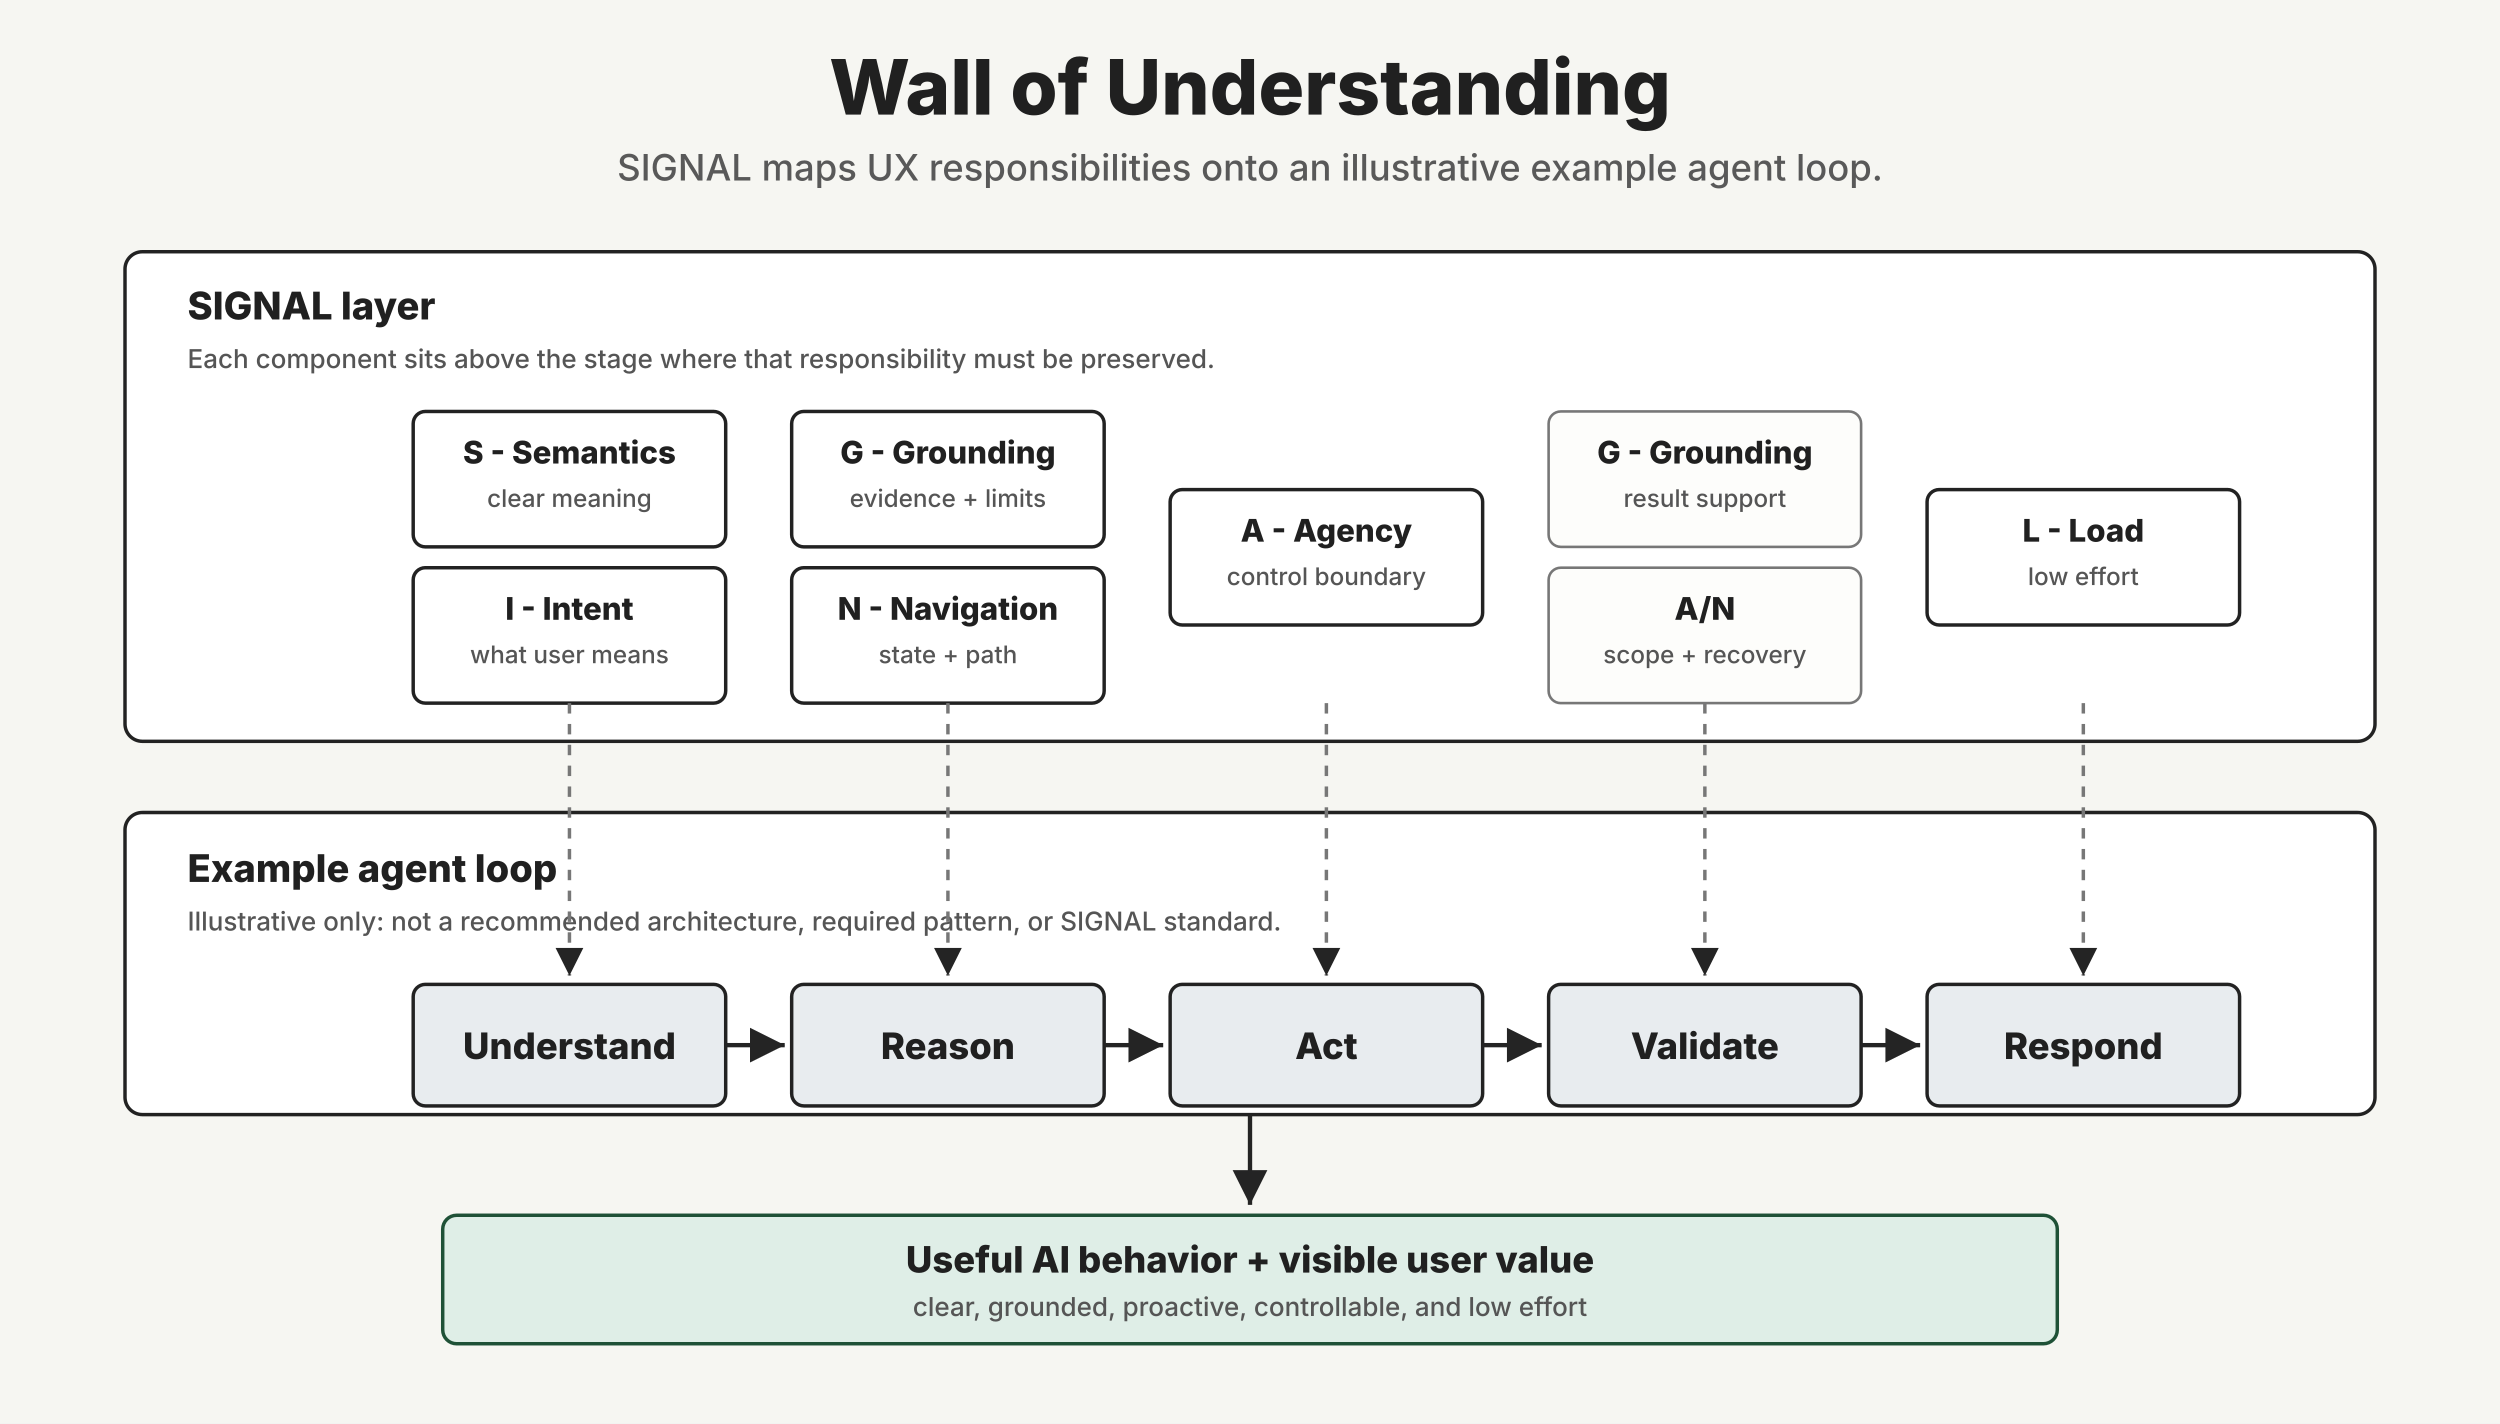
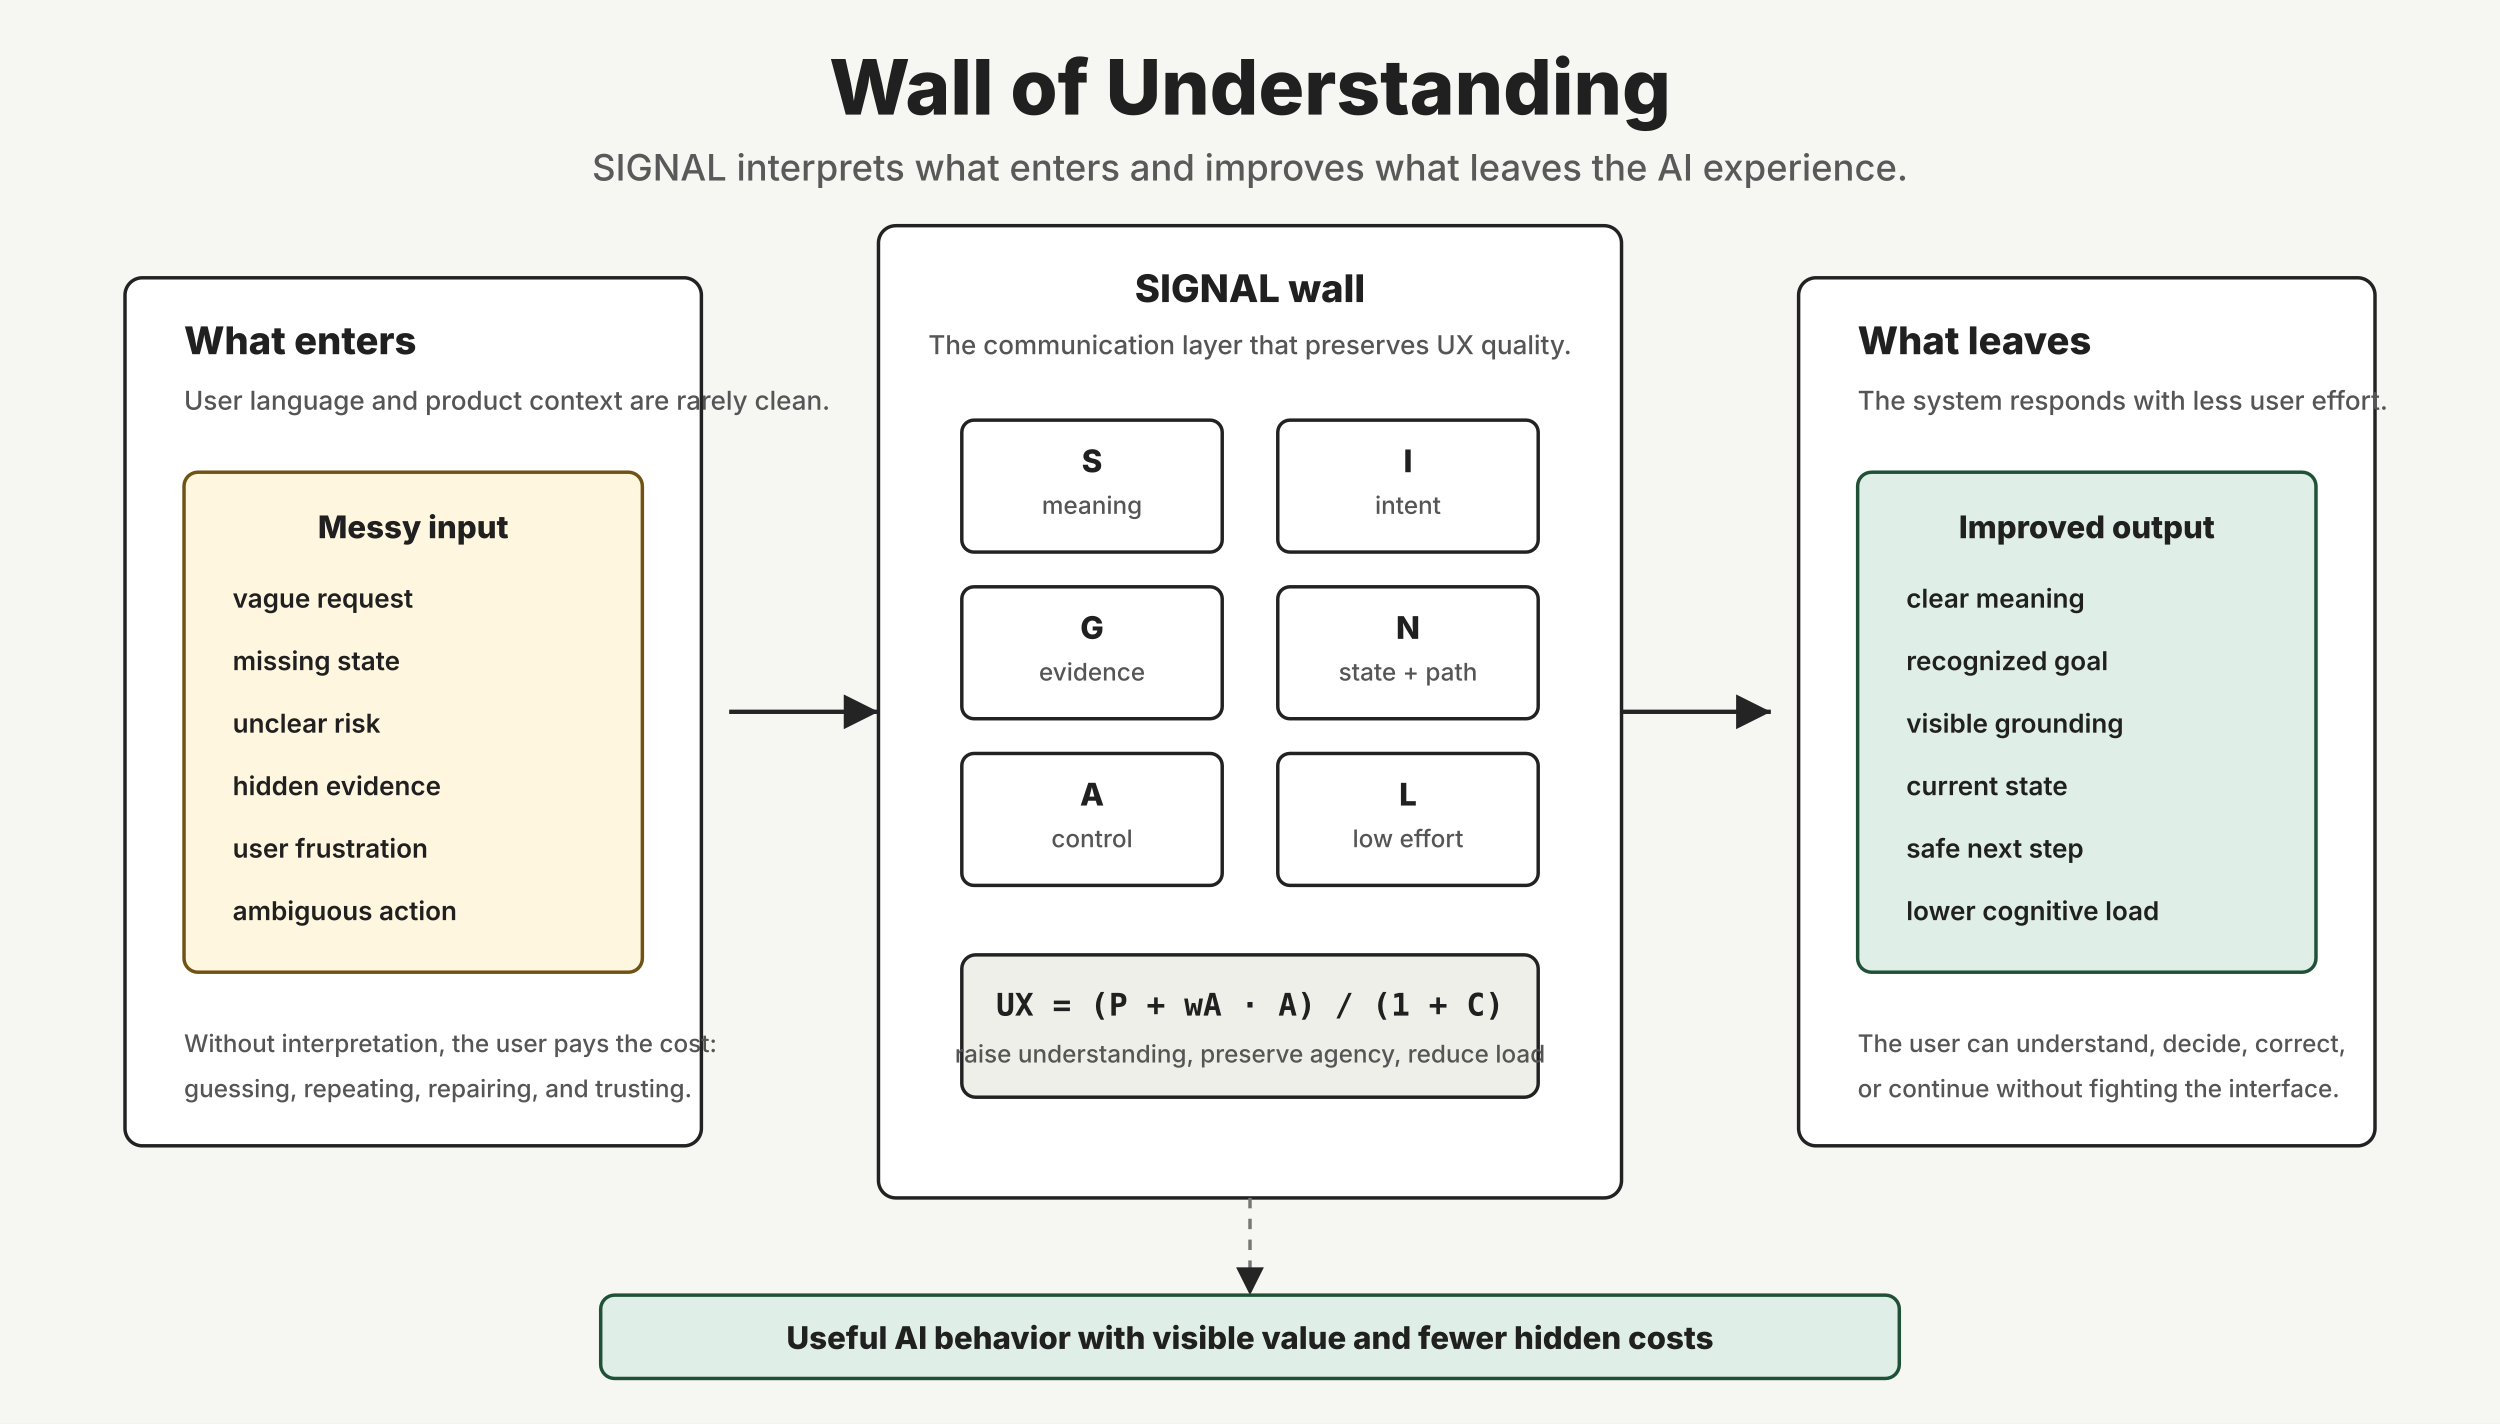
<svg xmlns="http://www.w3.org/2000/svg" width="1440" height="820" viewBox="0 0 1440 820" role="img" aria-labelledby="title desc">
  <defs>
    <marker id="arrow" markerWidth="12" markerHeight="12" refX="10" refY="6" orient="auto">
      <path d="M2,2 L10,6 L2,10 Z" fill="#242424" />
    </marker>
    <style>
      .bg { fill: #f6f6f2; }
      .title { fill: #202020; font: 800 44px Inter, ui-sans-serif, system-ui, sans-serif; }
      .subtitle { fill: #595959; font: 500 21px Inter, ui-sans-serif, system-ui, sans-serif; }
-       .band-title { fill: #202020; font: 800 22px Inter, ui-sans-serif, system-ui, sans-serif; }
-       .stage { fill: #e8ecef; stroke: #222; stroke-width: 2; }
+       .panel-title { fill: #202020; font: 800 22px Inter, ui-sans-serif, system-ui, sans-serif; }
+       .panel { fill: #ffffff; stroke: #222; stroke-width: 2; }
+       .input { fill: #fff6df; stroke: #705215; stroke-width: 2; }
+       .output { fill: #dfeee7; stroke: #1f5137; stroke-width: 2; }
      .signal { fill: #ffffff; stroke: #222; stroke-width: 2; }
-       .signal-soft { fill: #fdfdfb; stroke: #777; stroke-width: 1.5; }
-       .value { fill: #dfeee7; stroke: #1f5137; stroke-width: 2; }
-       .stage-text { fill: #202020; font: 800 21px Inter, ui-sans-serif, system-ui, sans-serif; }
+       .formula { fill: #efefea; stroke: #222; stroke-width: 2; }
      .label { fill: #202020; font: 800 18px Inter, ui-sans-serif, system-ui, sans-serif; }
      .body { fill: #555; font: 500 15px Inter, ui-sans-serif, system-ui, sans-serif; }
+       .body-dark { fill: #202020; font: 600 15px Inter, ui-sans-serif, system-ui, sans-serif; }
      .small { fill: #555; font: 500 14px Inter, ui-sans-serif, system-ui, sans-serif; }
+       .mono { fill: #202020; font: 700 18px ui-monospace, SFMono-Regular, Menlo, Consolas, monospace; }
      .line { stroke: #242424; stroke-width: 2.5; fill: none; marker-end: url(#arrow); }
-       .down { stroke: #777; stroke-width: 2; stroke-dasharray: 6 6; fill: none; marker-end: url(#arrow); }
+       .soft-line { stroke: #777; stroke-width: 2; stroke-dasharray: 6 6; fill: none; marker-end: url(#arrow); }
    </style>
  </defs>
  <rect class="bg" width="1440" height="820" />
  <text class="title" x="720" y="66" text-anchor="middle">Wall of Understanding</text>
-   <text class="subtitle" x="720" y="104" text-anchor="middle">SIGNAL maps UX responsibilities onto an illustrative example agent loop.</text>
-   <rect x="72" y="145" width="1296" height="282" rx="10" fill="#ffffff" stroke="#222" stroke-width="2" />
-   <text class="band-title" x="108" y="184">SIGNAL layer</text>
-   <text class="body" x="108" y="212">Each component sits above the stage where that responsibility must be preserved.</text>
-   <g transform="translate(238 162)">
-     <rect class="signal" x="0" y="75" width="180" height="78" rx="7" />
-     <text class="label" x="90" y="105" text-anchor="middle">S - Semantics</text>
-     <text class="small" x="90" y="130" text-anchor="middle">clear meaning</text>
-     <rect class="signal" x="0" y="165" width="180" height="78" rx="7" />
-     <text class="label" x="90" y="195" text-anchor="middle">I - Intent</text>
-     <text class="small" x="90" y="220" text-anchor="middle">what user means</text>
-     <rect class="signal" x="218" y="75" width="180" height="78" rx="7" />
-     <text class="label" x="308" y="105" text-anchor="middle">G - Grounding</text>
-     <text class="small" x="308" y="130" text-anchor="middle">evidence + limits</text>
-     <rect class="signal" x="218" y="165" width="180" height="78" rx="7" />
-     <text class="label" x="308" y="195" text-anchor="middle">N - Navigation</text>
-     <text class="small" x="308" y="220" text-anchor="middle">state + path</text>
-     <rect class="signal" x="436" y="120" width="180" height="78" rx="7" />
-     <text class="label" x="526" y="150" text-anchor="middle">A - Agency</text>
-     <text class="small" x="526" y="175" text-anchor="middle">control boundary</text>
-     <rect class="signal-soft" x="654" y="75" width="180" height="78" rx="7" />
-     <text class="label" x="744" y="105" text-anchor="middle">G - Grounding</text>
-     <text class="small" x="744" y="130" text-anchor="middle">result support</text>
-     <rect class="signal-soft" x="654" y="165" width="180" height="78" rx="7" />
-     <text class="label" x="744" y="195" text-anchor="middle">A/N</text>
-     <text class="small" x="744" y="220" text-anchor="middle">scope + recovery</text>
-     <rect class="signal" x="872" y="120" width="180" height="78" rx="7" />
-     <text class="label" x="962" y="150" text-anchor="middle">L - Load</text>
-     <text class="small" x="962" y="175" text-anchor="middle">low effort</text>
+   <text class="subtitle" x="720" y="104" text-anchor="middle">SIGNAL interprets what enters and improves what leaves the AI experience.</text>
+   <g transform="translate(72 160)">
+     <rect class="panel" x="0" y="0" width="332" height="500" rx="10" />
+     <text class="panel-title" x="34" y="44">What enters</text>
+     <text class="body" x="34" y="76">User language and product context are rarely clean.</text>
+     <rect class="input" x="34" y="112" width="264" height="288" rx="8" />
+     <text class="label" x="166" y="150" text-anchor="middle">Messy input</text>
+     <text class="body-dark" x="62" y="190">vague request</text>
+     <text class="body-dark" x="62" y="226">missing state</text>
+     <text class="body-dark" x="62" y="262">unclear risk</text>
+     <text class="body-dark" x="62" y="298">hidden evidence</text>
+     <text class="body-dark" x="62" y="334">user frustration</text>
+     <text class="body-dark" x="62" y="370">ambiguous action</text>
+     <text class="small" x="34" y="446">Without interpretation, the user pays the cost:</text>
+     <text class="small" x="34" y="472">guessing, repeating, repairing, and trusting.</text>
  </g>
-   <rect x="72" y="468" width="1296" height="174" rx="10" fill="#ffffff" stroke="#222" stroke-width="2" />
-   <text class="band-title" x="108" y="508">Example agent loop</text>
-   <text class="body" x="108" y="536">Illustrative only: not a recommended architecture, required pattern, or SIGNAL standard.</text>
-   <g transform="translate(238 522)">
-     <rect class="stage" x="0" y="45" width="180" height="70" rx="7" />
-     <text class="stage-text" x="90" y="88" text-anchor="middle">Understand</text>
-     <rect class="stage" x="218" y="45" width="180" height="70" rx="7" />
-     <text class="stage-text" x="308" y="88" text-anchor="middle">Reason</text>
-     <rect class="stage" x="436" y="45" width="180" height="70" rx="7" />
-     <text class="stage-text" x="526" y="88" text-anchor="middle">Act</text>
-     <rect class="stage" x="654" y="45" width="180" height="70" rx="7" />
-     <text class="stage-text" x="744" y="88" text-anchor="middle">Validate</text>
-     <rect class="stage" x="872" y="45" width="180" height="70" rx="7" />
-     <text class="stage-text" x="962" y="88" text-anchor="middle">Respond</text>
-     <path class="line" d="M180 80 H214" />
-     <path class="line" d="M398 80 H432" />
-     <path class="line" d="M616 80 H650" />
-     <path class="line" d="M834 80 H868" />
+   <path class="line" d="M420 410 H506" />
+   <g transform="translate(506 130)">
+     <rect class="panel" x="0" y="0" width="428" height="560" rx="10" />
+     <text class="panel-title" x="214" y="44" text-anchor="middle">SIGNAL wall</text>
+     <text class="body" x="214" y="74" text-anchor="middle">The communication layer that preserves UX quality.</text>
+     <rect class="signal" x="48" y="112" width="150" height="76" rx="7" />
+     <text class="label" x="123" y="142" text-anchor="middle">S</text>
+     <text class="small" x="123" y="166" text-anchor="middle">meaning</text>
+     <rect class="signal" x="230" y="112" width="150" height="76" rx="7" />
+     <text class="label" x="305" y="142" text-anchor="middle">I</text>
+     <text class="small" x="305" y="166" text-anchor="middle">intent</text>
+     <rect class="signal" x="48" y="208" width="150" height="76" rx="7" />
+     <text class="label" x="123" y="238" text-anchor="middle">G</text>
+     <text class="small" x="123" y="262" text-anchor="middle">evidence</text>
+     <rect class="signal" x="230" y="208" width="150" height="76" rx="7" />
+     <text class="label" x="305" y="238" text-anchor="middle">N</text>
+     <text class="small" x="305" y="262" text-anchor="middle">state + path</text>
+     <rect class="signal" x="48" y="304" width="150" height="76" rx="7" />
+     <text class="label" x="123" y="334" text-anchor="middle">A</text>
+     <text class="small" x="123" y="358" text-anchor="middle">control</text>
+     <rect class="signal" x="230" y="304" width="150" height="76" rx="7" />
+     <text class="label" x="305" y="334" text-anchor="middle">L</text>
+     <text class="small" x="305" y="358" text-anchor="middle">low effort</text>
+     <rect class="formula" x="48" y="420" width="332" height="82" rx="8" />
+     <text class="mono" x="214" y="455" text-anchor="middle">UX = (P + wA · A) / (1 + C)</text>
+     <text class="small" x="214" y="482" text-anchor="middle">raise understanding, preserve agency, reduce load</text>
  </g>
-   <path class="down" d="M328 405 V562" />
-   <path class="down" d="M546 405 V562" />
-   <path class="down" d="M764 405 V562" />
-   <path class="down" d="M982 405 V562" />
-   <path class="down" d="M1200 405 V562" />
-   <g transform="translate(255 700)">
-     <rect class="value" x="0" y="0" width="930" height="74" rx="8" />
-     <text class="stage-text" x="465" y="33" text-anchor="middle">Useful AI behavior + visible user value</text>
-     <text class="body" x="465" y="58" text-anchor="middle">clear, grounded, proactive, controllable, and low effort</text>
+   <path class="line" d="M934 410 H1020" />
+   <g transform="translate(1036 160)">
+     <rect class="panel" x="0" y="0" width="332" height="500" rx="10" />
+     <text class="panel-title" x="34" y="44">What leaves</text>
+     <text class="body" x="34" y="76">The system responds with less user effort.</text>
+     <rect class="output" x="34" y="112" width="264" height="288" rx="8" />
+     <text class="label" x="166" y="150" text-anchor="middle">Improved output</text>
+     <text class="body-dark" x="62" y="190">clear meaning</text>
+     <text class="body-dark" x="62" y="226">recognized goal</text>
+     <text class="body-dark" x="62" y="262">visible grounding</text>
+     <text class="body-dark" x="62" y="298">current state</text>
+     <text class="body-dark" x="62" y="334">safe next step</text>
+     <text class="body-dark" x="62" y="370">lower cognitive load</text>
+     <text class="small" x="34" y="446">The user can understand, decide, correct,</text>
+     <text class="small" x="34" y="472">or continue without fighting the interface.</text>
  </g>
-   <path class="line" d="M720 642 V694" />
+   <path class="soft-line" d="M720 690 V746" />
+   <rect class="output" x="346" y="746" width="748" height="48" rx="8" />
+   <text class="label" x="720" y="777" text-anchor="middle">Useful AI behavior with visible value and fewer hidden costs</text>
</svg>
